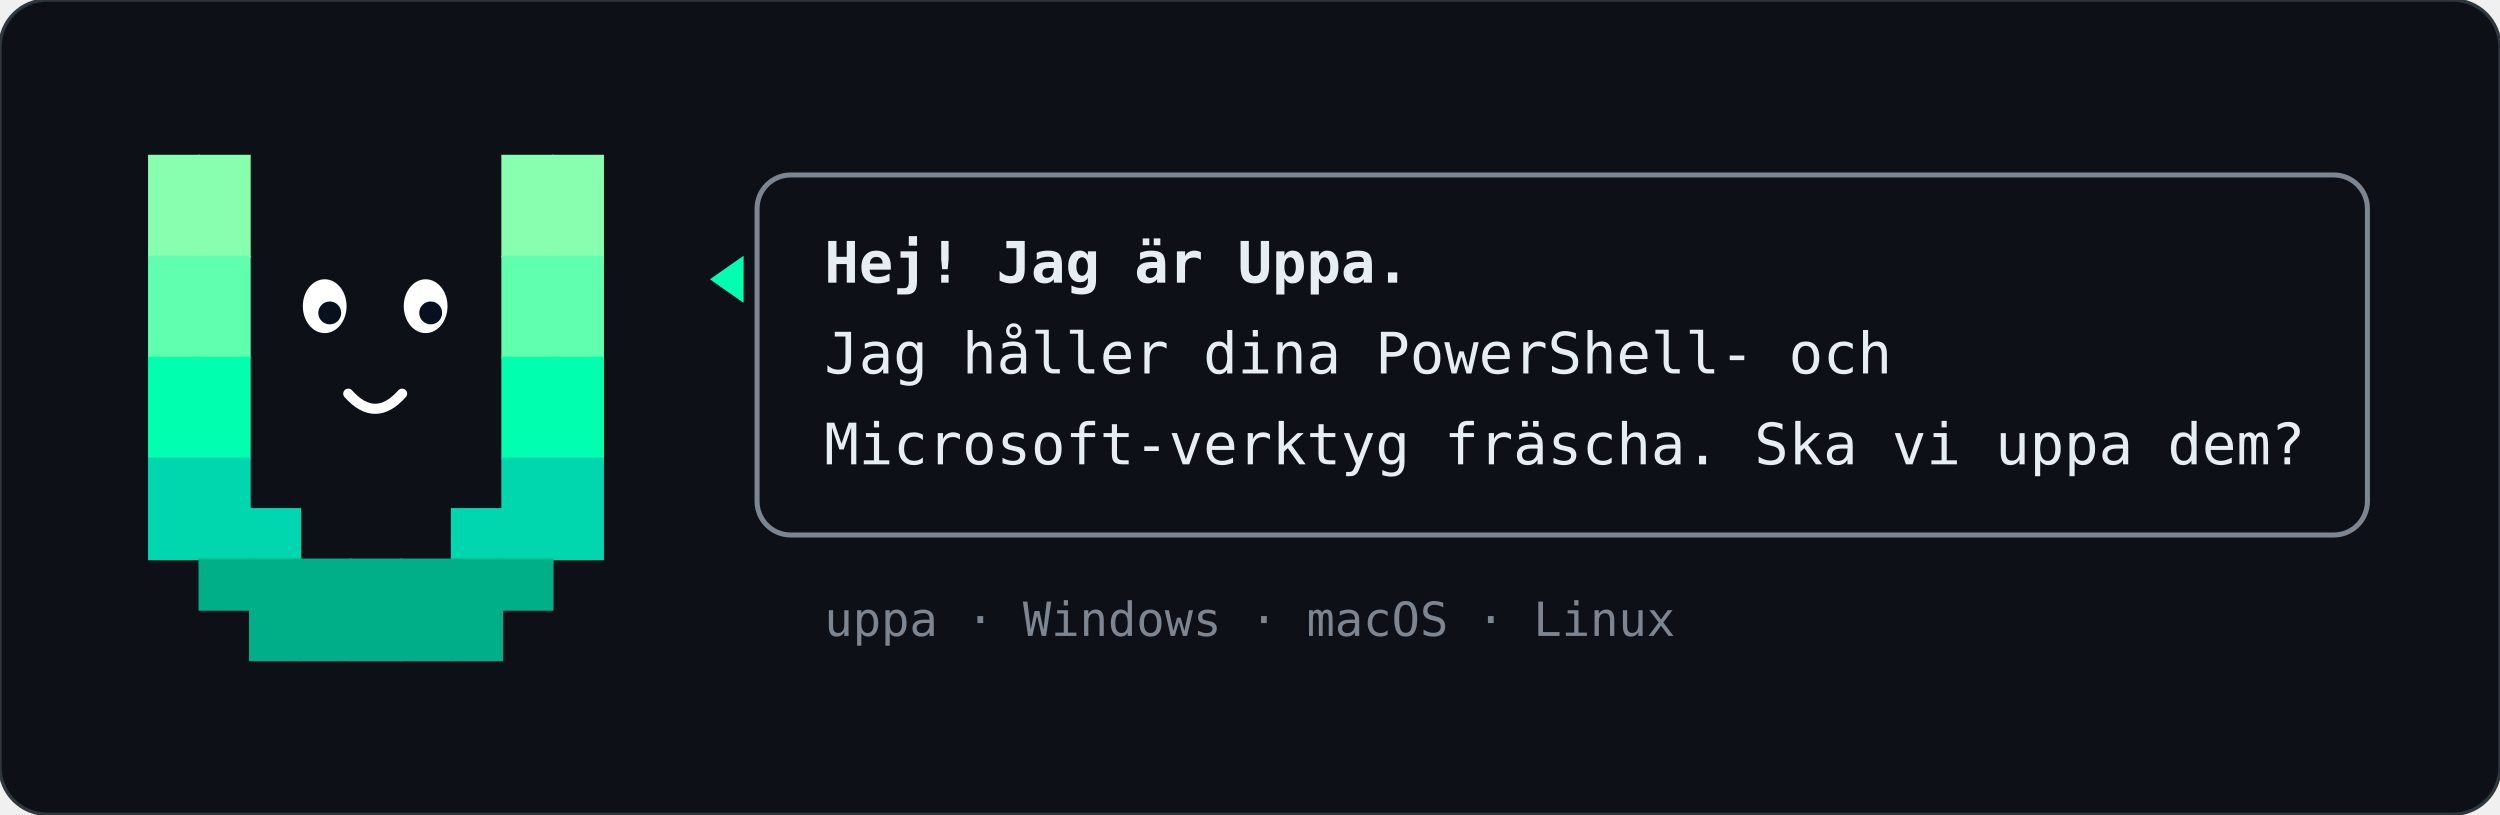
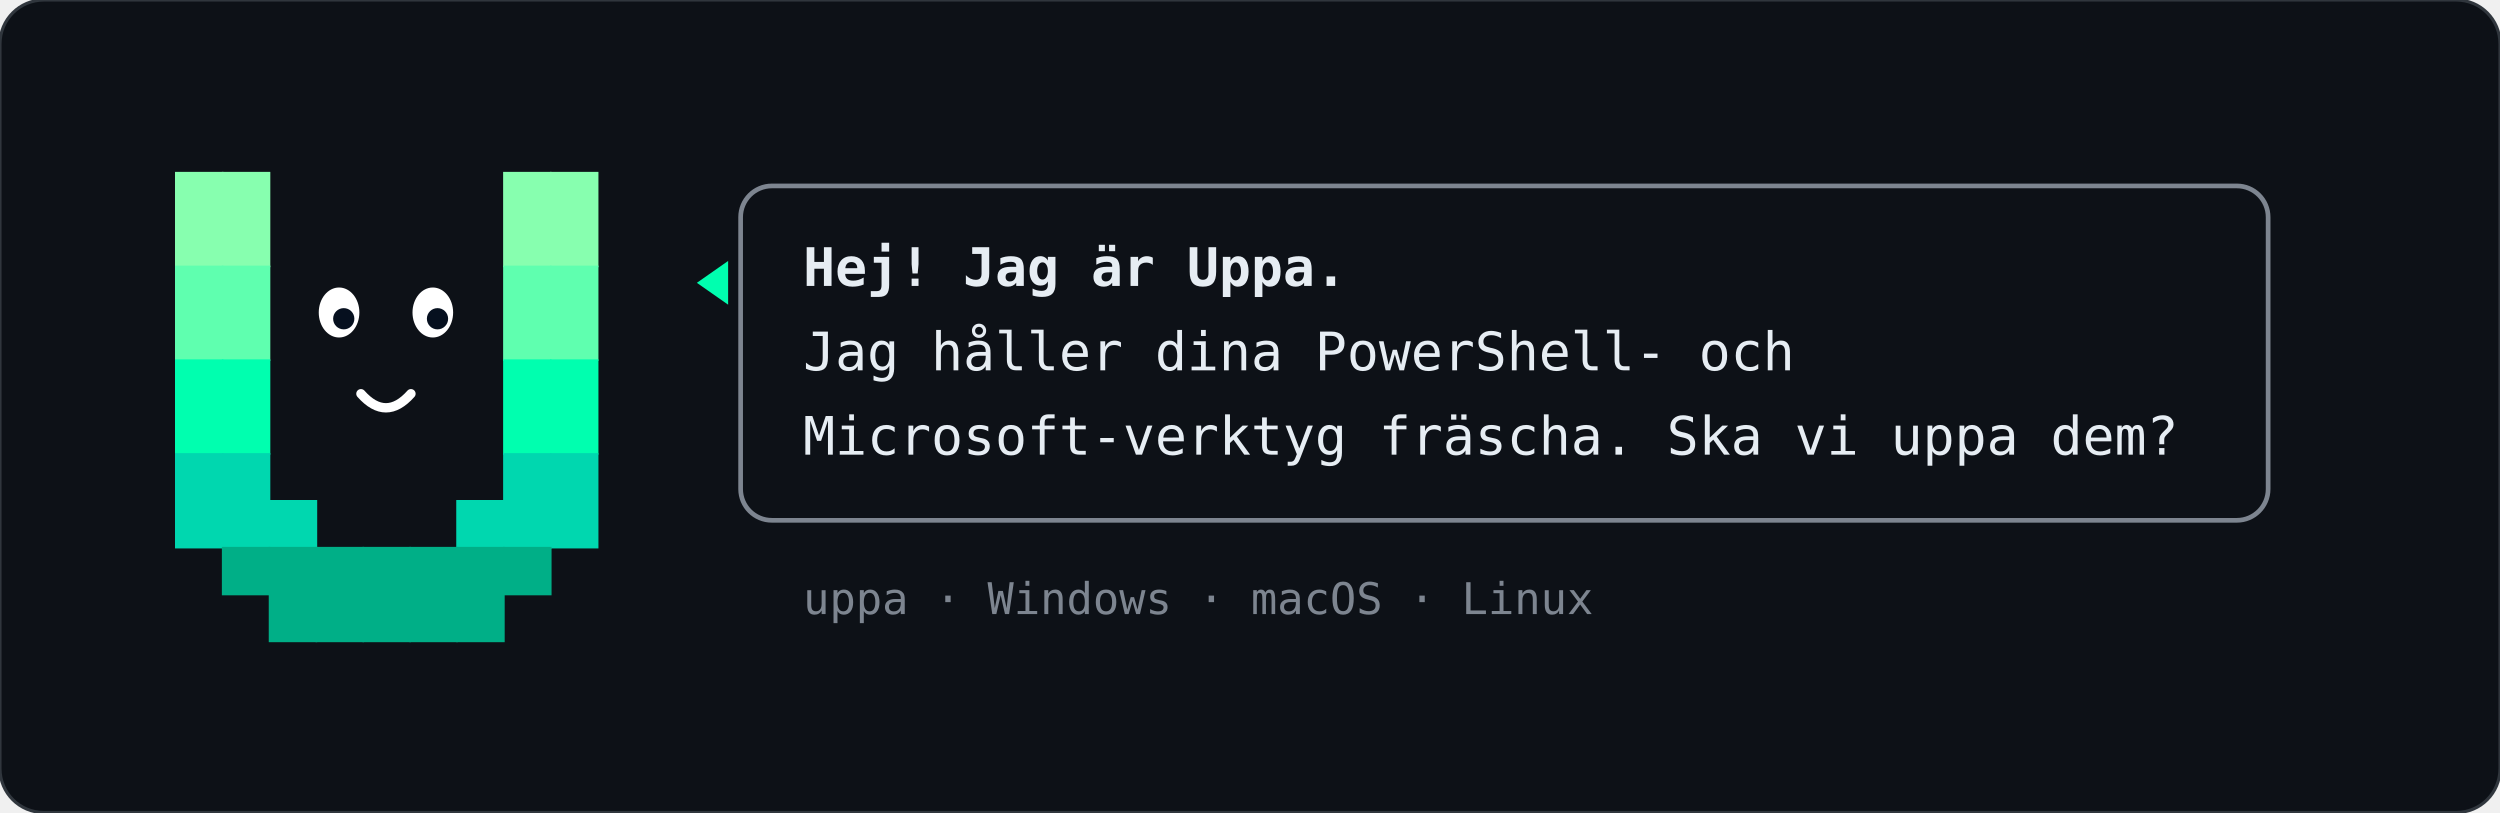
- <svg xmlns="http://www.w3.org/2000/svg" width="743" height="242" viewBox="0 0 743 242" font-family="ui-monospace, SFMono-Regular, Menlo, Consolas, 'DejaVu Sans Mono', monospace" role="img" aria-label="Uppa: Hej! Jag är Uppa.">
-   <rect width="743" height="242" rx="14" fill="#0d1117" stroke="#30363d" />
+ <svg xmlns="http://www.w3.org/2000/svg" width="800" height="260" viewBox="0 0 800 260" font-family="ui-monospace, SFMono-Regular, Menlo, Consolas, 'DejaVu Sans Mono', monospace" role="img" aria-label="Uppa: Hej! Jag är Uppa.">
+   <rect width="800" height="260" rx="14" fill="#0d1117" stroke="#30363d" />
  <g>
    <animateTransform attributeName="transform" type="translate" values="0 0;0 -4;0 0" dur="3s" repeatCount="indefinite" calcMode="spline" keyTimes="0;.5;1" keySplines=".4 0 .6 1;.4 0 .6 1" />
-     <rect x="44" y="46" width="15.5" height="30.5" fill="#87ffaf" />
-     <rect x="59" y="46" width="15.5" height="30.5" fill="#87ffaf" />
-     <rect x="149" y="46" width="15.5" height="30.5" fill="#87ffaf" />
-     <rect x="164" y="46" width="15.5" height="30.5" fill="#87ffaf" />
-     <rect x="44" y="76" width="15.5" height="30.5" fill="#5fffaf" />
-     <rect x="59" y="76" width="15.5" height="30.5" fill="#5fffaf" />
-     <rect x="149" y="76" width="15.5" height="30.5" fill="#5fffaf" />
-     <rect x="164" y="76" width="15.5" height="30.5" fill="#5fffaf" />
-     <rect x="44" y="106" width="15.5" height="30.5" fill="#00ffaf" />
-     <rect x="59" y="106" width="15.5" height="30.5" fill="#00ffaf" />
-     <rect x="149" y="106" width="15.5" height="30.5" fill="#00ffaf" />
-     <rect x="164" y="106" width="15.5" height="30.5" fill="#00ffaf" />
-     <rect x="44" y="136" width="15.5" height="30.5" fill="#00d7af" />
-     <rect x="59" y="136" width="15.5" height="30.5" fill="#00d7af" />
-     <rect x="74" y="151.0" width="15.5" height="15.5" fill="#00d7af" />
-     <rect x="134" y="151.0" width="15.5" height="15.5" fill="#00d7af" />
-     <rect x="149" y="136" width="15.5" height="30.5" fill="#00d7af" />
-     <rect x="164" y="136" width="15.5" height="30.5" fill="#00d7af" />
-     <rect x="59" y="166" width="15.5" height="15.5" fill="#00af87" />
-     <rect x="74" y="166" width="15.5" height="30.5" fill="#00af87" />
-     <rect x="89" y="166" width="15.5" height="30.5" fill="#00af87" />
-     <rect x="104" y="166" width="15.5" height="30.5" fill="#00af87" />
-     <rect x="119" y="166" width="15.5" height="30.5" fill="#00af87" />
-     <rect x="134" y="166" width="15.5" height="30.5" fill="#00af87" />
-     <rect x="149" y="166" width="15.5" height="15.5" fill="#00af87" />
-     <ellipse cx="96.5" cy="91.0" rx="6.5" ry="8" fill="#ffffff">
+     <rect x="56" y="55.0" width="15.5" height="30.5" fill="#87ffaf" />
+     <rect x="71" y="55.0" width="15.5" height="30.5" fill="#87ffaf" />
+     <rect x="161" y="55.0" width="15.5" height="30.5" fill="#87ffaf" />
+     <rect x="176" y="55.0" width="15.5" height="30.5" fill="#87ffaf" />
+     <rect x="56" y="85.0" width="15.5" height="30.5" fill="#5fffaf" />
+     <rect x="71" y="85.0" width="15.5" height="30.5" fill="#5fffaf" />
+     <rect x="161" y="85.0" width="15.5" height="30.5" fill="#5fffaf" />
+     <rect x="176" y="85.0" width="15.5" height="30.5" fill="#5fffaf" />
+     <rect x="56" y="115.0" width="15.5" height="30.5" fill="#00ffaf" />
+     <rect x="71" y="115.0" width="15.5" height="30.5" fill="#00ffaf" />
+     <rect x="161" y="115.0" width="15.5" height="30.5" fill="#00ffaf" />
+     <rect x="176" y="115.0" width="15.5" height="30.5" fill="#00ffaf" />
+     <rect x="56" y="145.0" width="15.5" height="30.5" fill="#00d7af" />
+     <rect x="71" y="145.0" width="15.5" height="30.5" fill="#00d7af" />
+     <rect x="86" y="160.0" width="15.5" height="15.5" fill="#00d7af" />
+     <rect x="146" y="160.0" width="15.5" height="15.5" fill="#00d7af" />
+     <rect x="161" y="145.0" width="15.5" height="30.5" fill="#00d7af" />
+     <rect x="176" y="145.0" width="15.5" height="30.5" fill="#00d7af" />
+     <rect x="71" y="175.0" width="15.5" height="15.5" fill="#00af87" />
+     <rect x="86" y="175.0" width="15.5" height="30.5" fill="#00af87" />
+     <rect x="101" y="175.0" width="15.5" height="30.5" fill="#00af87" />
+     <rect x="116" y="175.0" width="15.5" height="30.5" fill="#00af87" />
+     <rect x="131" y="175.0" width="15.5" height="30.5" fill="#00af87" />
+     <rect x="146" y="175.0" width="15.5" height="30.5" fill="#00af87" />
+     <rect x="161" y="175.0" width="15.5" height="15.5" fill="#00af87" />
+     <ellipse cx="108.5" cy="100.0" rx="6.5" ry="8" fill="#ffffff">
      <animate attributeName="ry" values="8;8;1;8;8" keyTimes="0;.46;.5;.54;1" dur="4.1s" repeatCount="indefinite" />
    </ellipse>
    <g>
      <animateTransform attributeName="transform" type="translate" values="0 0;0 0;-3 0;-3 0;0 0;3 0;3 0;0 0" keyTimes="0;.25;.3;.45;.5;.7;.85;1" dur="7s" repeatCount="indefinite" />
-       <circle cx="98.0" cy="93.0" r="3.4" fill="#06101f" />
+       <circle cx="110.0" cy="102.0" r="3.4" fill="#06101f" />
    </g>
-     <ellipse cx="126.5" cy="91.0" rx="6.5" ry="8" fill="#ffffff">
+     <ellipse cx="138.5" cy="100.0" rx="6.5" ry="8" fill="#ffffff">
      <animate attributeName="ry" values="8;8;1;8;8" keyTimes="0;.46;.5;.54;1" dur="4.1s" repeatCount="indefinite" />
    </ellipse>
    <g>
      <animateTransform attributeName="transform" type="translate" values="0 0;0 0;-3 0;-3 0;0 0;3 0;3 0;0 0" keyTimes="0;.25;.3;.45;.5;.7;.85;1" dur="7s" repeatCount="indefinite" />
-       <circle cx="128.0" cy="93.0" r="3.4" fill="#06101f" />
+       <circle cx="140.0" cy="102.0" r="3.4" fill="#06101f" />
    </g>
-     <path d="M103.5 117.0q8 9 16 0" stroke="#ffffff" stroke-width="3" fill="none" stroke-linecap="round" />
+     <path d="M115.5 126.0q8 9 16 0" stroke="#ffffff" stroke-width="3" fill="none" stroke-linecap="round" />
  </g>
-   <rect x="225" y="52" width="478.6" height="107" rx="10" fill="none" stroke="#7d8590" stroke-width="1.5" />
-   <path d="M211 83l10 -7v14z" fill="#00ffaf" />
-   <text x="245" y="84" fill="#e6edf3" font-size="17" font-weight="700">Hej! Jag är Uppa.</text>
-   <text x="245" y="111" fill="#e6edf3" font-size="17">Jag håller dina PowerShell- och</text>
-   <text x="245" y="138" fill="#e6edf3" font-size="17">Microsoft-verktyg fräscha. Ska vi uppa dem?</text>
-   <text x="245" y="189" fill="#7d8590" font-size="14">uppa · Windows · macOS · Linux</text>
+   <rect x="237" y="59.5" width="488.8" height="107" rx="10" fill="none" stroke="#7d8590" stroke-width="1.5" />
+   <path d="M223 90.5l10 -7v14z" fill="#00ffaf" />
+   <text x="257" y="91.5" fill="#e6edf3" font-size="17" font-weight="700">Hej! Jag är Uppa.</text>
+   <text x="257" y="118.5" fill="#e6edf3" font-size="17">Jag håller dina PowerShell- och</text>
+   <text x="257" y="145.5" fill="#e6edf3" font-size="17">Microsoft-verktyg fräscha. Ska vi uppa dem?</text>
+   <text x="257" y="196.5" fill="#7d8590" font-size="14">uppa · Windows · macOS · Linux</text>
</svg>
